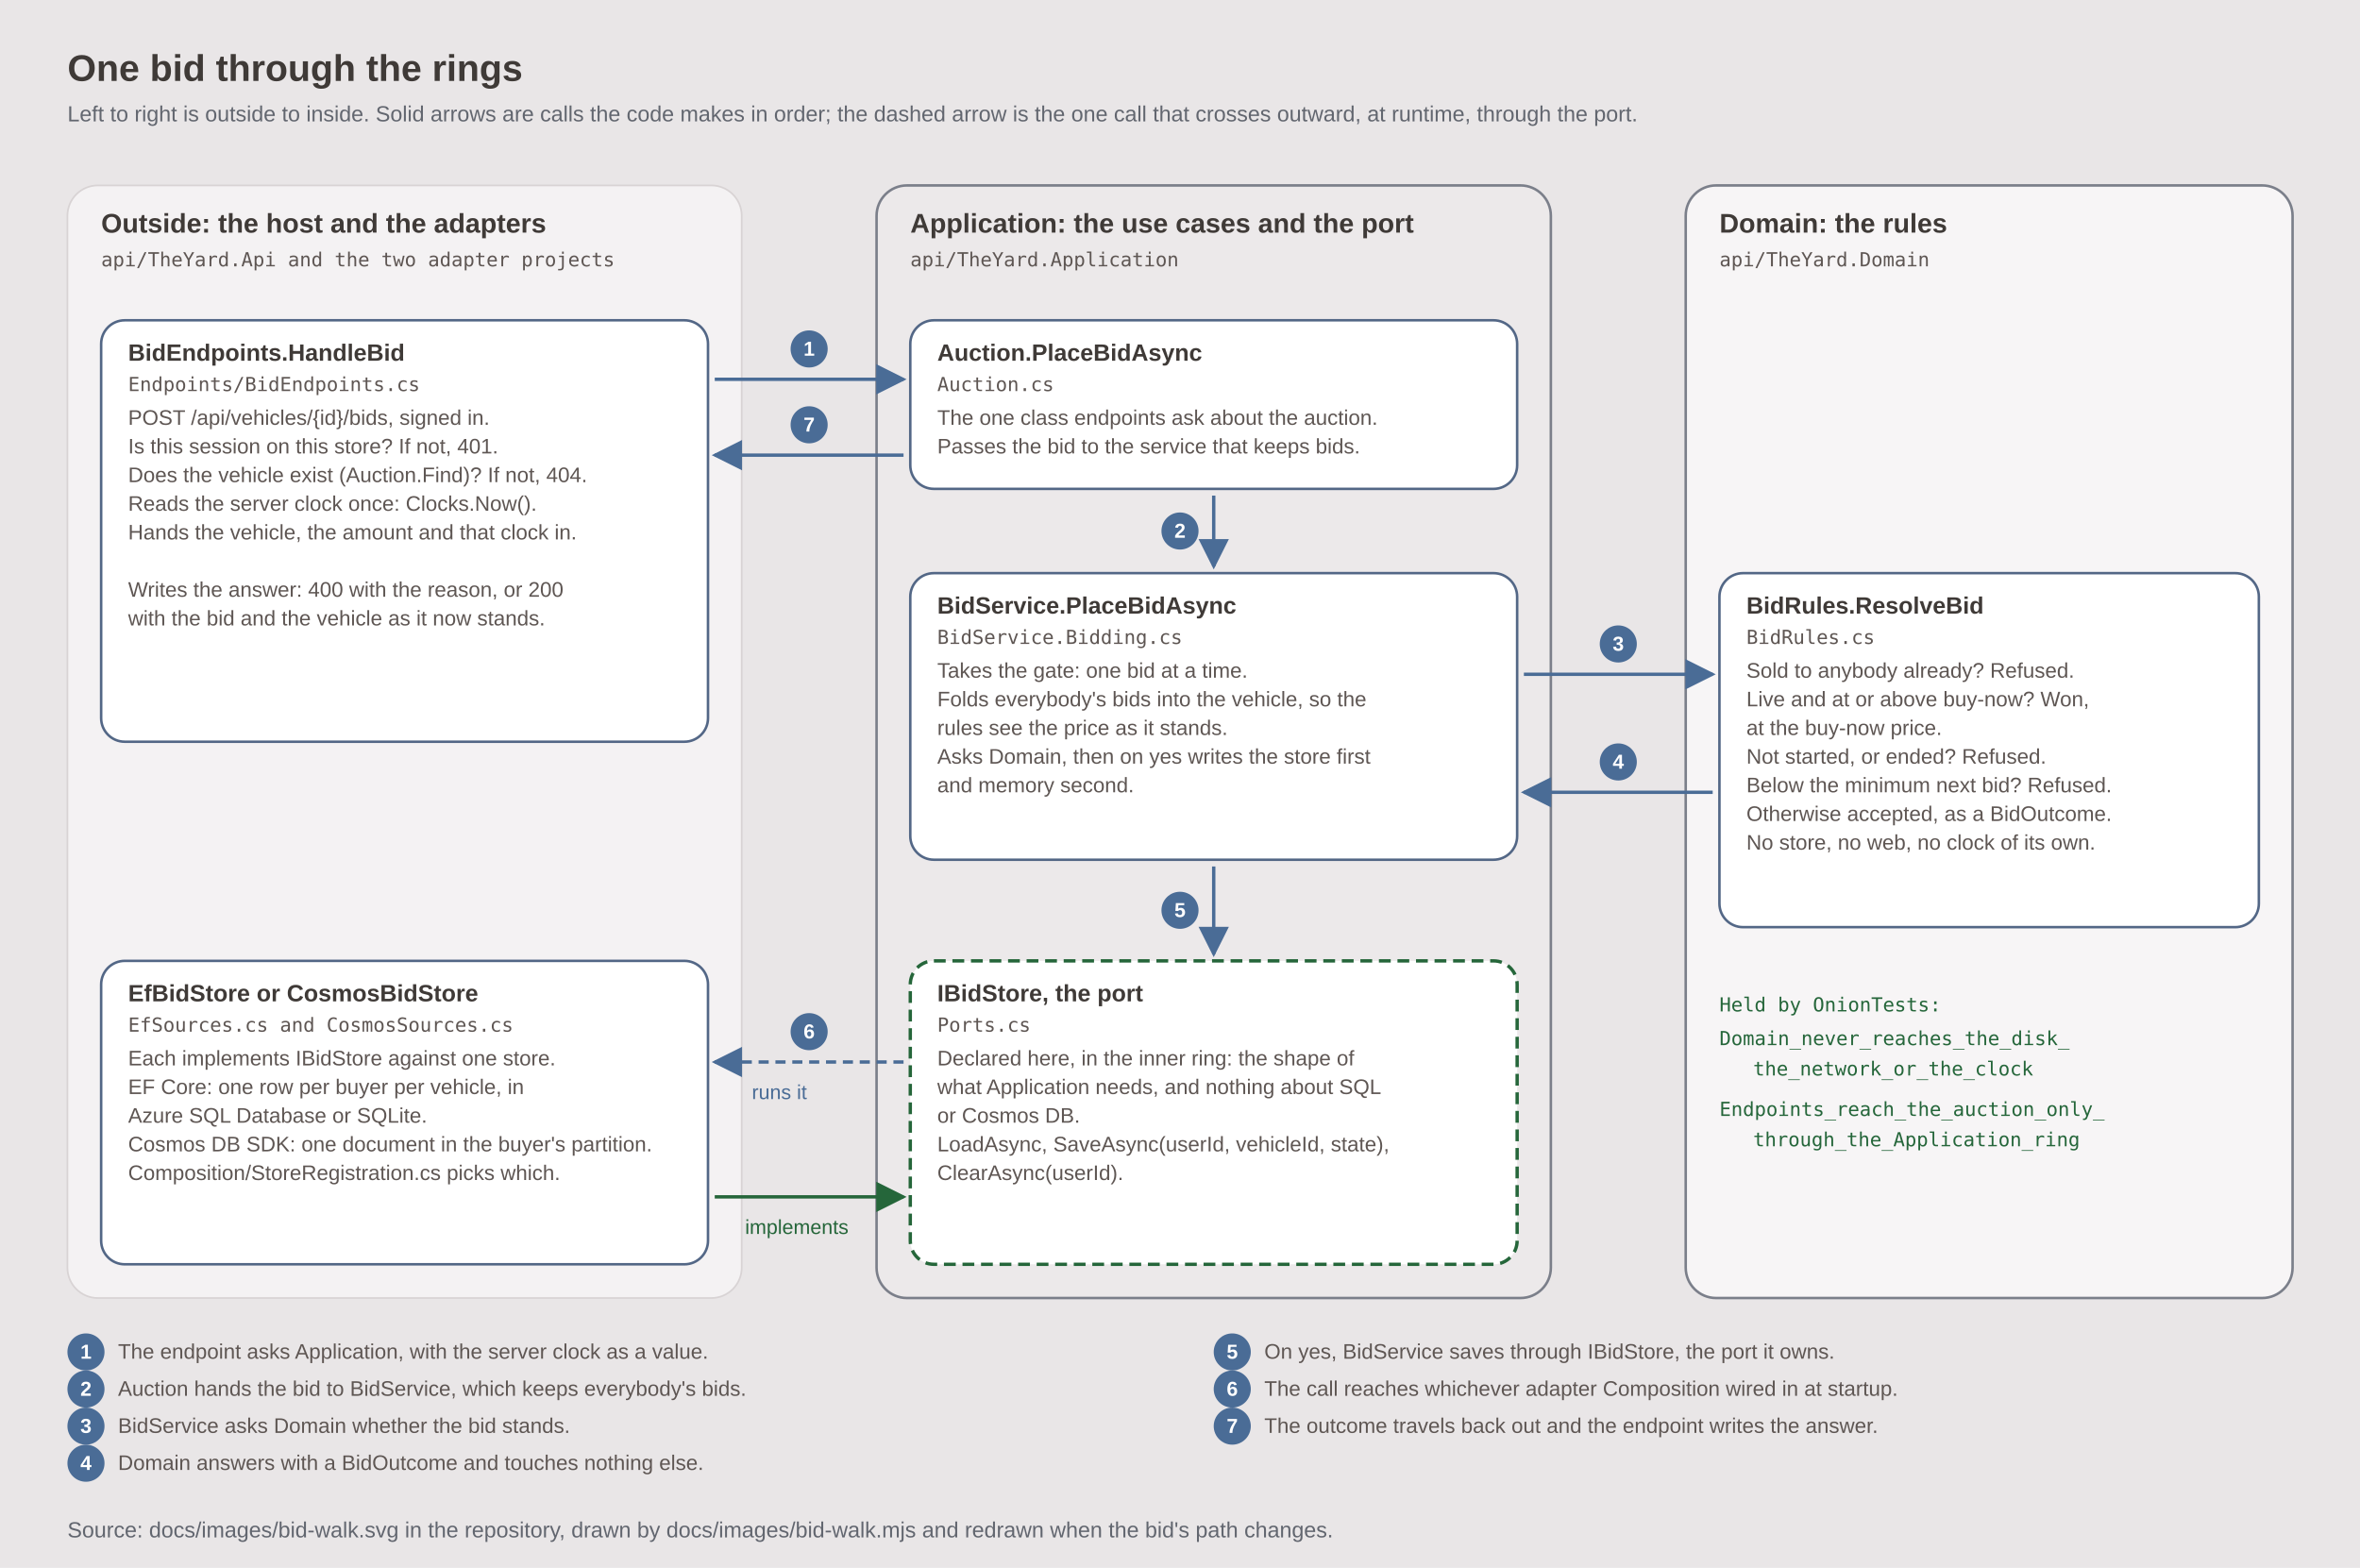
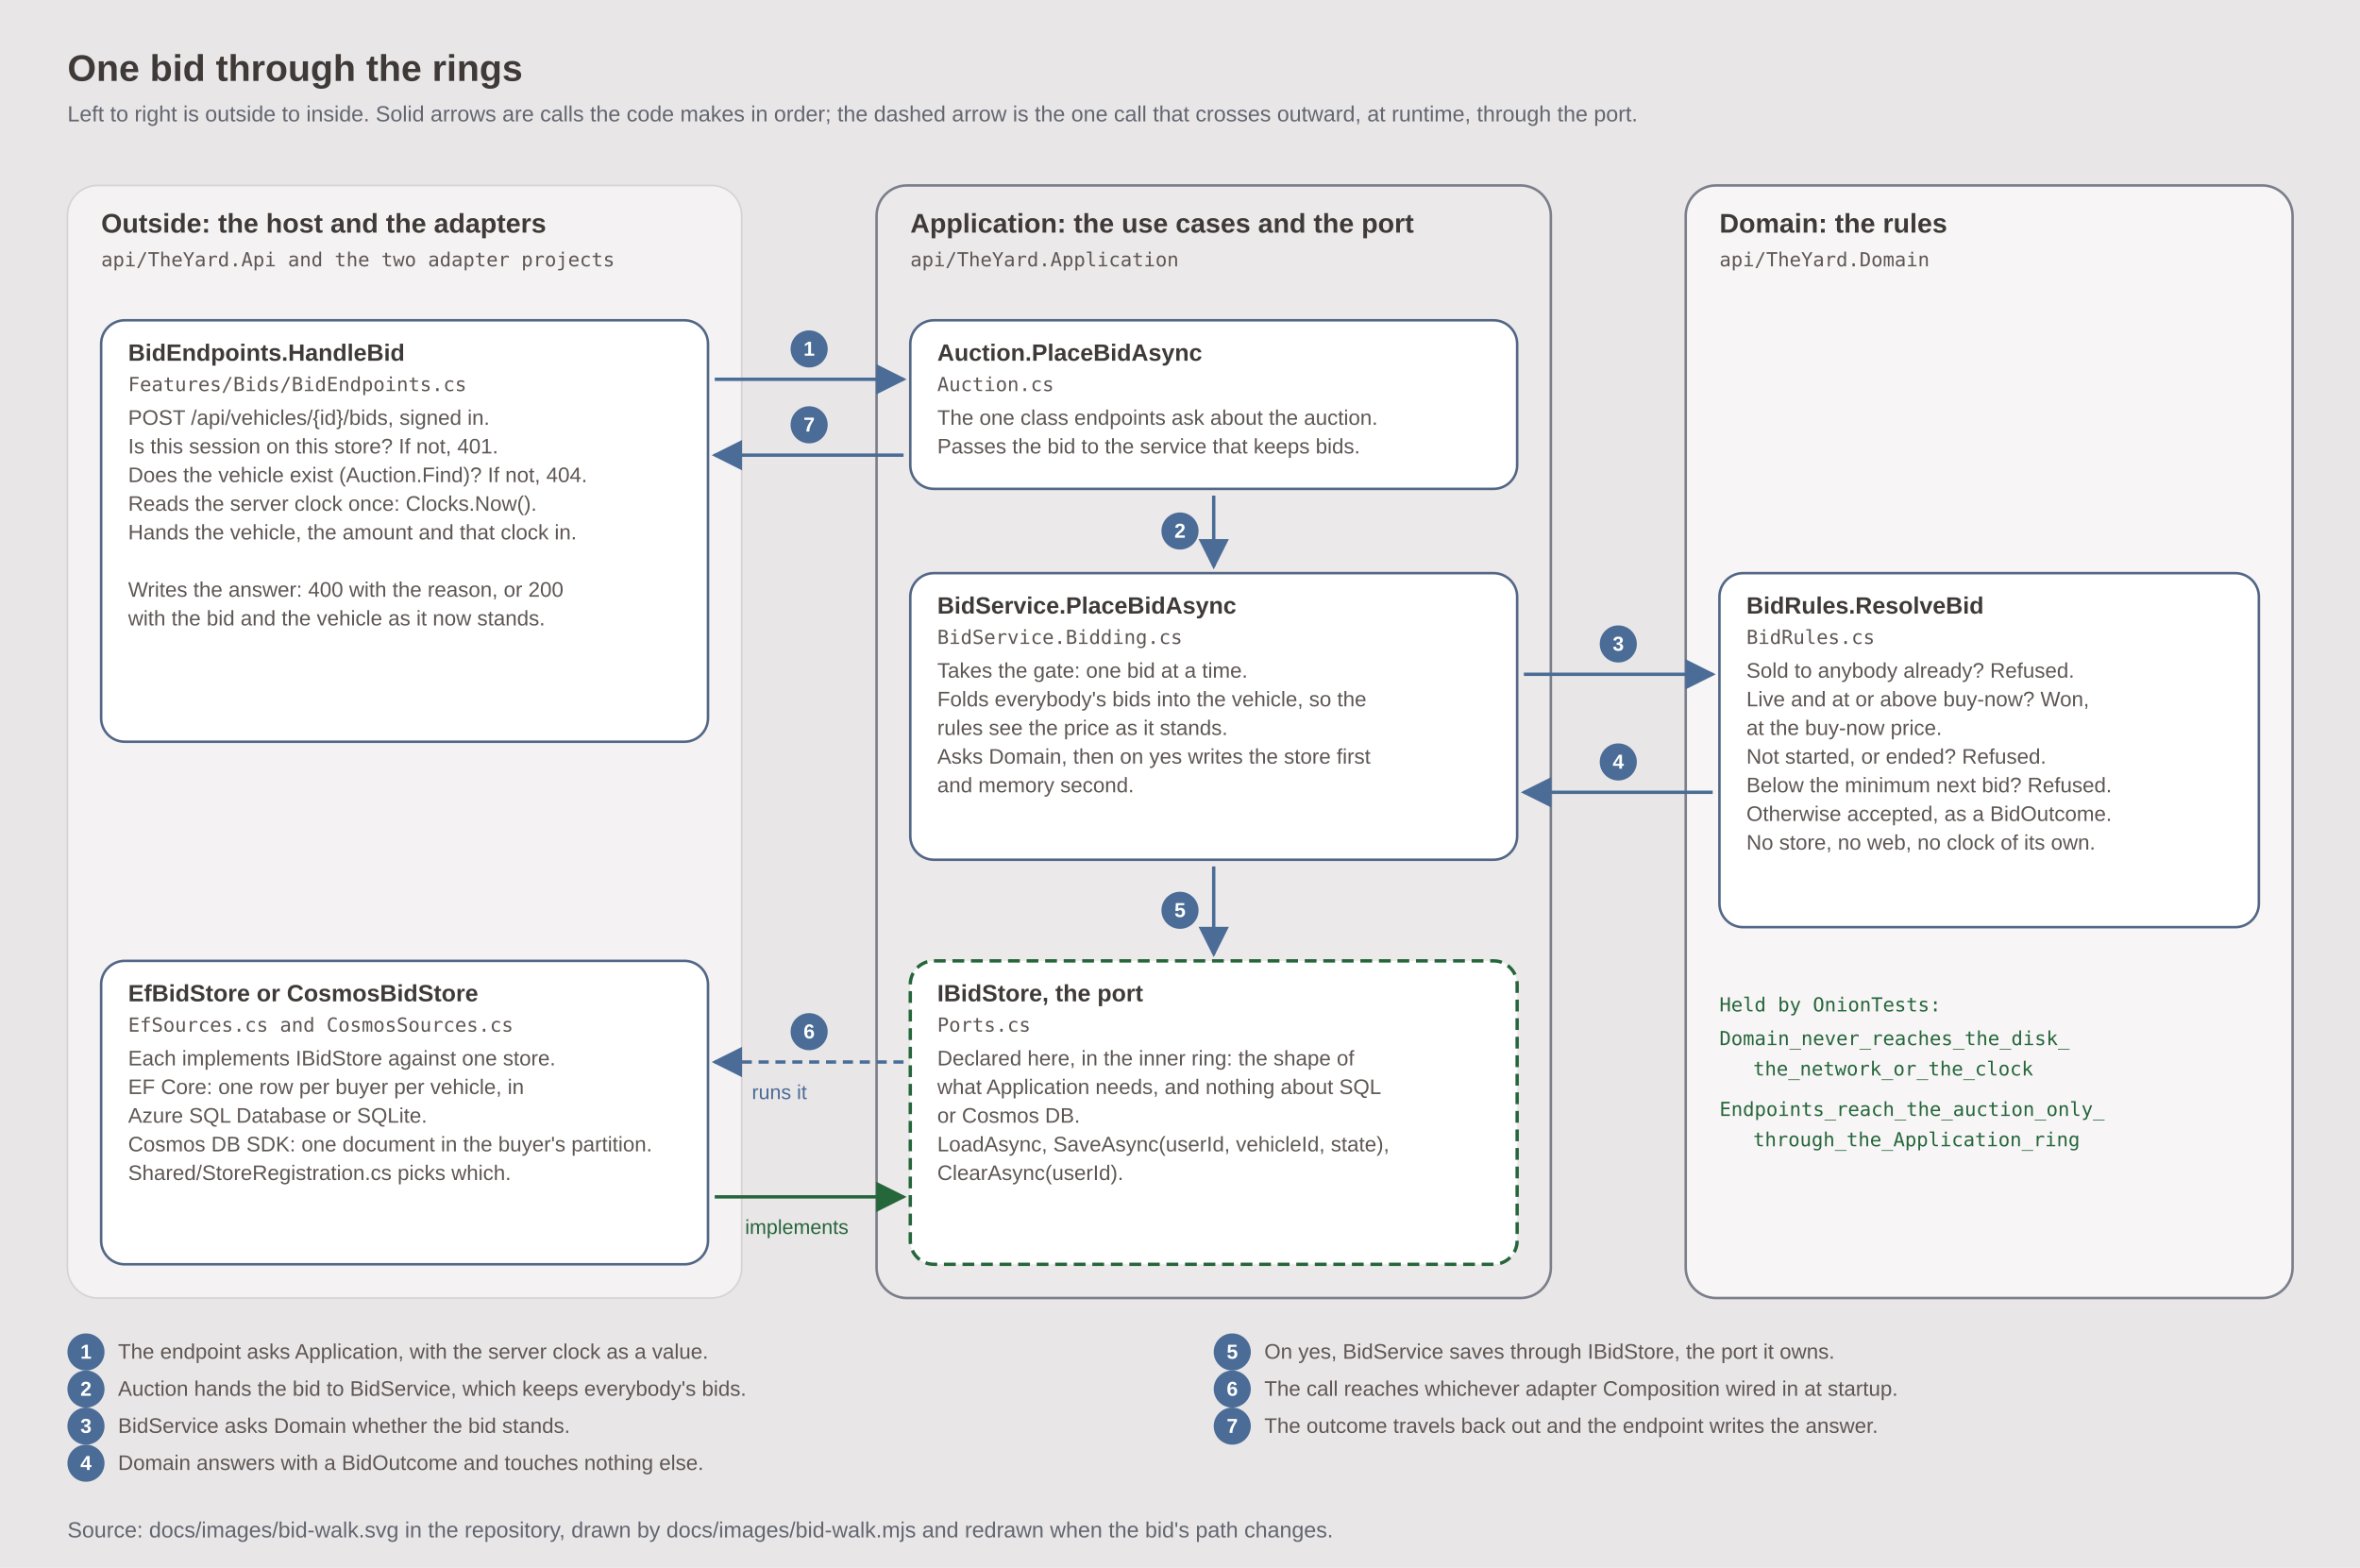
<svg xmlns="http://www.w3.org/2000/svg" width="1400" height="930" viewBox="0 0 1400 930" font-family="'IBM Plex Sans', 'Segoe UI', system-ui, Arial, sans-serif" font-size="14">
  <defs>
    <marker id="arrow" viewBox="0 0 10 10" refX="9" refY="5" markerWidth="9" markerHeight="9" orient="auto-start-reverse">
      <path d="M0 0 L10 5 L0 10 z" fill="#4a6c96" />
    </marker>
    <marker id="arrow-green" viewBox="0 0 10 10" refX="9" refY="5" markerWidth="9" markerHeight="9" orient="auto-start-reverse">
      <path d="M0 0 L10 5 L0 10 z" fill="#25663a" />
    </marker>
    <style>
      .ring0 { fill: #f4f2f3; stroke: #d8d3d4; stroke-width: 1; }
      .ring1 { fill: #ece9ea; stroke: #7b7f8a; stroke-width: 1.5; }
      .ring2 { fill: #f7f5f6; stroke: #7b7f8a; stroke-width: 1.5; }
      .part { fill: #ffffff; stroke: #536786; stroke-width: 1.5; }
      .port { fill: #ffffff; stroke: #25663a; stroke-width: 2; stroke-dasharray: 7 4; }
      .title { fill: #3f3a37; font-size: 16px; font-weight: 700; }
      .name { fill: #3f3a37; font-size: 14px; font-weight: 700; }
      .mono { fill: #5e5653; font-family: ui-monospace, 'Cascadia Mono', Consolas, monospace; font-size: 11.5px; }
      .body { fill: #5e5653; font-size: 12.5px; }
      .test { fill: #25663a; font-family: ui-monospace, 'Cascadia Mono', Consolas, monospace; font-size: 11.5px; }
      .flow { stroke: #4a6c96; stroke-width: 2; fill: none; marker-end: url(#arrow); }
      .back { stroke: #4a6c96; stroke-width: 2; fill: none; marker-end: url(#arrow); }
      .runtime { stroke: #4a6c96; stroke-width: 2; fill: none; stroke-dasharray: 6 4; marker-end: url(#arrow); }
      .implements { stroke: #25663a; stroke-width: 2; fill: none; marker-end: url(#arrow-green); }
      .flow-label { fill: #4a6c96; font-size: 12px; font-weight: 500; }
      .green-label { fill: #25663a; font-size: 12px; font-weight: 500; }
      .step { fill: #4a6c96; }
      .step-text { fill: #ffffff; font-size: 12px; font-weight: 700; }
      .heading { fill: #3f3a37; font-size: 22px; font-weight: 700; }
      .caption { fill: #62666f; font-size: 13px; }
    </style>
  </defs>
  <rect width="1400" height="930" fill="#e9e6e7" />
  <text x="40" y="48" class="heading">One bid through the rings</text>
  <text x="40" y="72" class="caption">Left to right is outside to inside. Solid arrows are calls the code makes in order; the dashed arrow is the one call that crosses outward, at runtime, through the port.</text>
  <rect x="40" y="110" width="400" height="660" rx="18" class="ring0" />
  <text x="60" y="138" class="title">Outside: the host and the adapters</text>
  <text x="60" y="158" class="mono">api/TheYard.Api and the two adapter projects</text>
  <rect x="520" y="110" width="400" height="660" rx="18" class="ring1" />
  <text x="540" y="138" class="title">Application: the use cases and the port</text>
  <text x="540" y="158" class="mono">api/TheYard.Application</text>
  <rect x="1000" y="110" width="360" height="660" rx="18" class="ring2" />
  <text x="1020" y="138" class="title">Domain: the rules</text>
  <text x="1020" y="158" class="mono">api/TheYard.Domain</text>
  <rect x="60" y="190" width="360" height="250" rx="14" class="part" />
  <text x="76" y="214" class="name">BidEndpoints.HandleBid</text>
-   <text x="76" y="232" class="mono">Endpoints/BidEndpoints.cs</text>
+   <text x="76" y="232" class="mono">Features/Bids/BidEndpoints.cs</text>
  <text x="76" y="252" class="body">POST /api/vehicles/{id}/bids, signed in.</text>
  <text x="76" y="269" class="body">Is this session on this store? If not, 401.</text>
  <text x="76" y="286" class="body">Does the vehicle exist (Auction.Find)? If not, 404.</text>
  <text x="76" y="303" class="body">Reads the server clock once: Clocks.Now().</text>
  <text x="76" y="320" class="body">Hands the vehicle, the amount and that clock in.</text>
  <text x="76" y="337" class="body" />
  <text x="76" y="354" class="body">Writes the answer: 400 with the reason, or 200</text>
  <text x="76" y="371" class="body">with the bid and the vehicle as it now stands.</text>
  <rect x="60" y="570" width="360" height="180" rx="14" class="part" />
  <text x="76" y="594" class="name">EfBidStore or CosmosBidStore</text>
  <text x="76" y="612" class="mono">EfSources.cs and CosmosSources.cs</text>
  <text x="76" y="632" class="body">Each implements IBidStore against one store.</text>
  <text x="76" y="649" class="body">EF Core: one row per buyer per vehicle, in</text>
  <text x="76" y="666" class="body">Azure SQL Database or SQLite.</text>
  <text x="76" y="683" class="body">Cosmos DB SDK: one document in the buyer's partition.</text>
-   <text x="76" y="700" class="body">Composition/StoreRegistration.cs picks which.</text>
+   <text x="76" y="700" class="body">Shared/StoreRegistration.cs picks which.</text>
  <rect x="540" y="190" width="360" height="100" rx="14" class="part" />
  <text x="556" y="214" class="name">Auction.PlaceBidAsync</text>
  <text x="556" y="232" class="mono">Auction.cs</text>
  <text x="556" y="252" class="body">The one class endpoints ask about the auction.</text>
  <text x="556" y="269" class="body">Passes the bid to the service that keeps bids.</text>
  <rect x="540" y="340" width="360" height="170" rx="14" class="part" />
  <text x="556" y="364" class="name">BidService.PlaceBidAsync</text>
  <text x="556" y="382" class="mono">BidService.Bidding.cs</text>
  <text x="556" y="402" class="body">Takes the gate: one bid at a time.</text>
  <text x="556" y="419" class="body">Folds everybody's bids into the vehicle, so the</text>
  <text x="556" y="436" class="body">rules see the price as it stands.</text>
  <text x="556" y="453" class="body">Asks Domain, then on yes writes the store first</text>
  <text x="556" y="470" class="body">and memory second.</text>
  <rect x="540" y="570" width="360" height="180" rx="14" class="port" />
  <text x="556" y="594" class="name">IBidStore, the port</text>
  <text x="556" y="612" class="mono">Ports.cs</text>
  <text x="556" y="632" class="body">Declared here, in the inner ring: the shape of</text>
  <text x="556" y="649" class="body">what Application needs, and nothing about SQL</text>
  <text x="556" y="666" class="body">or Cosmos DB.</text>
  <text x="556" y="683" class="body">LoadAsync, SaveAsync(userId, vehicleId, state),</text>
  <text x="556" y="700" class="body">ClearAsync(userId).</text>
  <rect x="1020" y="340" width="320" height="210" rx="14" class="part" />
  <text x="1036" y="364" class="name">BidRules.ResolveBid</text>
  <text x="1036" y="382" class="mono">BidRules.cs</text>
  <text x="1036" y="402" class="body">Sold to anybody already? Refused.</text>
  <text x="1036" y="419" class="body">Live and at or above buy-now? Won,</text>
  <text x="1036" y="436" class="body">at the buy-now price.</text>
  <text x="1036" y="453" class="body">Not started, or ended? Refused.</text>
  <text x="1036" y="470" class="body">Below the minimum next bid? Refused.</text>
  <text x="1036" y="487" class="body">Otherwise accepted, as a BidOutcome.</text>
  <text x="1036" y="504" class="body">No store, no web, no clock of its own.</text>
  <text x="1020" y="600" class="test">Held by OnionTests:</text>
  <text x="1020" y="620" class="test">Domain_never_reaches_the_disk_</text>
  <text x="1040" y="638" class="test">the_network_or_the_clock</text>
  <text x="1020" y="662" class="test">Endpoints_reach_the_auction_only_</text>
  <text x="1040" y="680" class="test">through_the_Application_ring</text>
  <path d="M424 225 L536 225" class="flow" />
  <circle cx="480" cy="207" r="11" class="step" />
  <text x="480" y="211" class="step-text" text-anchor="middle">1</text>
  <path d="M720 294 L720 336" class="flow" />
  <circle cx="700" cy="315" r="11" class="step" />
  <text x="700" y="319" class="step-text" text-anchor="middle">2</text>
  <path d="M904 400 L1016 400" class="flow" />
  <circle cx="960" cy="382" r="11" class="step" />
  <text x="960" y="386" class="step-text" text-anchor="middle">3</text>
  <path d="M1016 470 L904 470" class="back" />
  <circle cx="960" cy="452" r="11" class="step" />
  <text x="960" y="456" class="step-text" text-anchor="middle">4</text>
  <path d="M720 514 L720 566" class="flow" />
  <circle cx="700" cy="540" r="11" class="step" />
  <text x="700" y="544" class="step-text" text-anchor="middle">5</text>
  <path d="M536 630 L424 630" class="runtime" />
  <circle cx="480" cy="612" r="11" class="step" />
  <text x="480" y="616" class="step-text" text-anchor="middle">6</text>
  <text x="446" y="652" class="flow-label">runs it</text>
  <path d="M424 710 L536 710" class="implements" />
  <text x="442" y="732" class="green-label">implements</text>
  <path d="M536 270 L424 270" class="back" />
  <circle cx="480" cy="252" r="11" class="step" />
  <text x="480" y="256" class="step-text" text-anchor="middle">7</text>
  <circle cx="51" cy="802" r="11" class="step" />
  <text x="51" y="806" class="step-text" text-anchor="middle">1</text>
  <text x="70" y="806" class="body">The endpoint asks Application, with the server clock as a value.</text>
  <circle cx="51" cy="824" r="11" class="step" />
  <text x="51" y="828" class="step-text" text-anchor="middle">2</text>
  <text x="70" y="828" class="body">Auction hands the bid to BidService, which keeps everybody's bids.</text>
  <circle cx="51" cy="846" r="11" class="step" />
  <text x="51" y="850" class="step-text" text-anchor="middle">3</text>
  <text x="70" y="850" class="body">BidService asks Domain whether the bid stands.</text>
  <circle cx="51" cy="868" r="11" class="step" />
  <text x="51" y="872" class="step-text" text-anchor="middle">4</text>
  <text x="70" y="872" class="body">Domain answers with a BidOutcome and touches nothing else.</text>
  <circle cx="731" cy="802" r="11" class="step" />
  <text x="731" y="806" class="step-text" text-anchor="middle">5</text>
  <text x="750" y="806" class="body">On yes, BidService saves through IBidStore, the port it owns.</text>
  <circle cx="731" cy="824" r="11" class="step" />
  <text x="731" y="828" class="step-text" text-anchor="middle">6</text>
  <text x="750" y="828" class="body">The call reaches whichever adapter Composition wired in at startup.</text>
  <circle cx="731" cy="846" r="11" class="step" />
  <text x="731" y="850" class="step-text" text-anchor="middle">7</text>
  <text x="750" y="850" class="body">The outcome travels back out and the endpoint writes the answer.</text>
  <text x="40" y="912" class="caption">Source: docs/images/bid-walk.svg in the repository, drawn by docs/images/bid-walk.mjs and redrawn when the bid's path changes.</text>
</svg>
